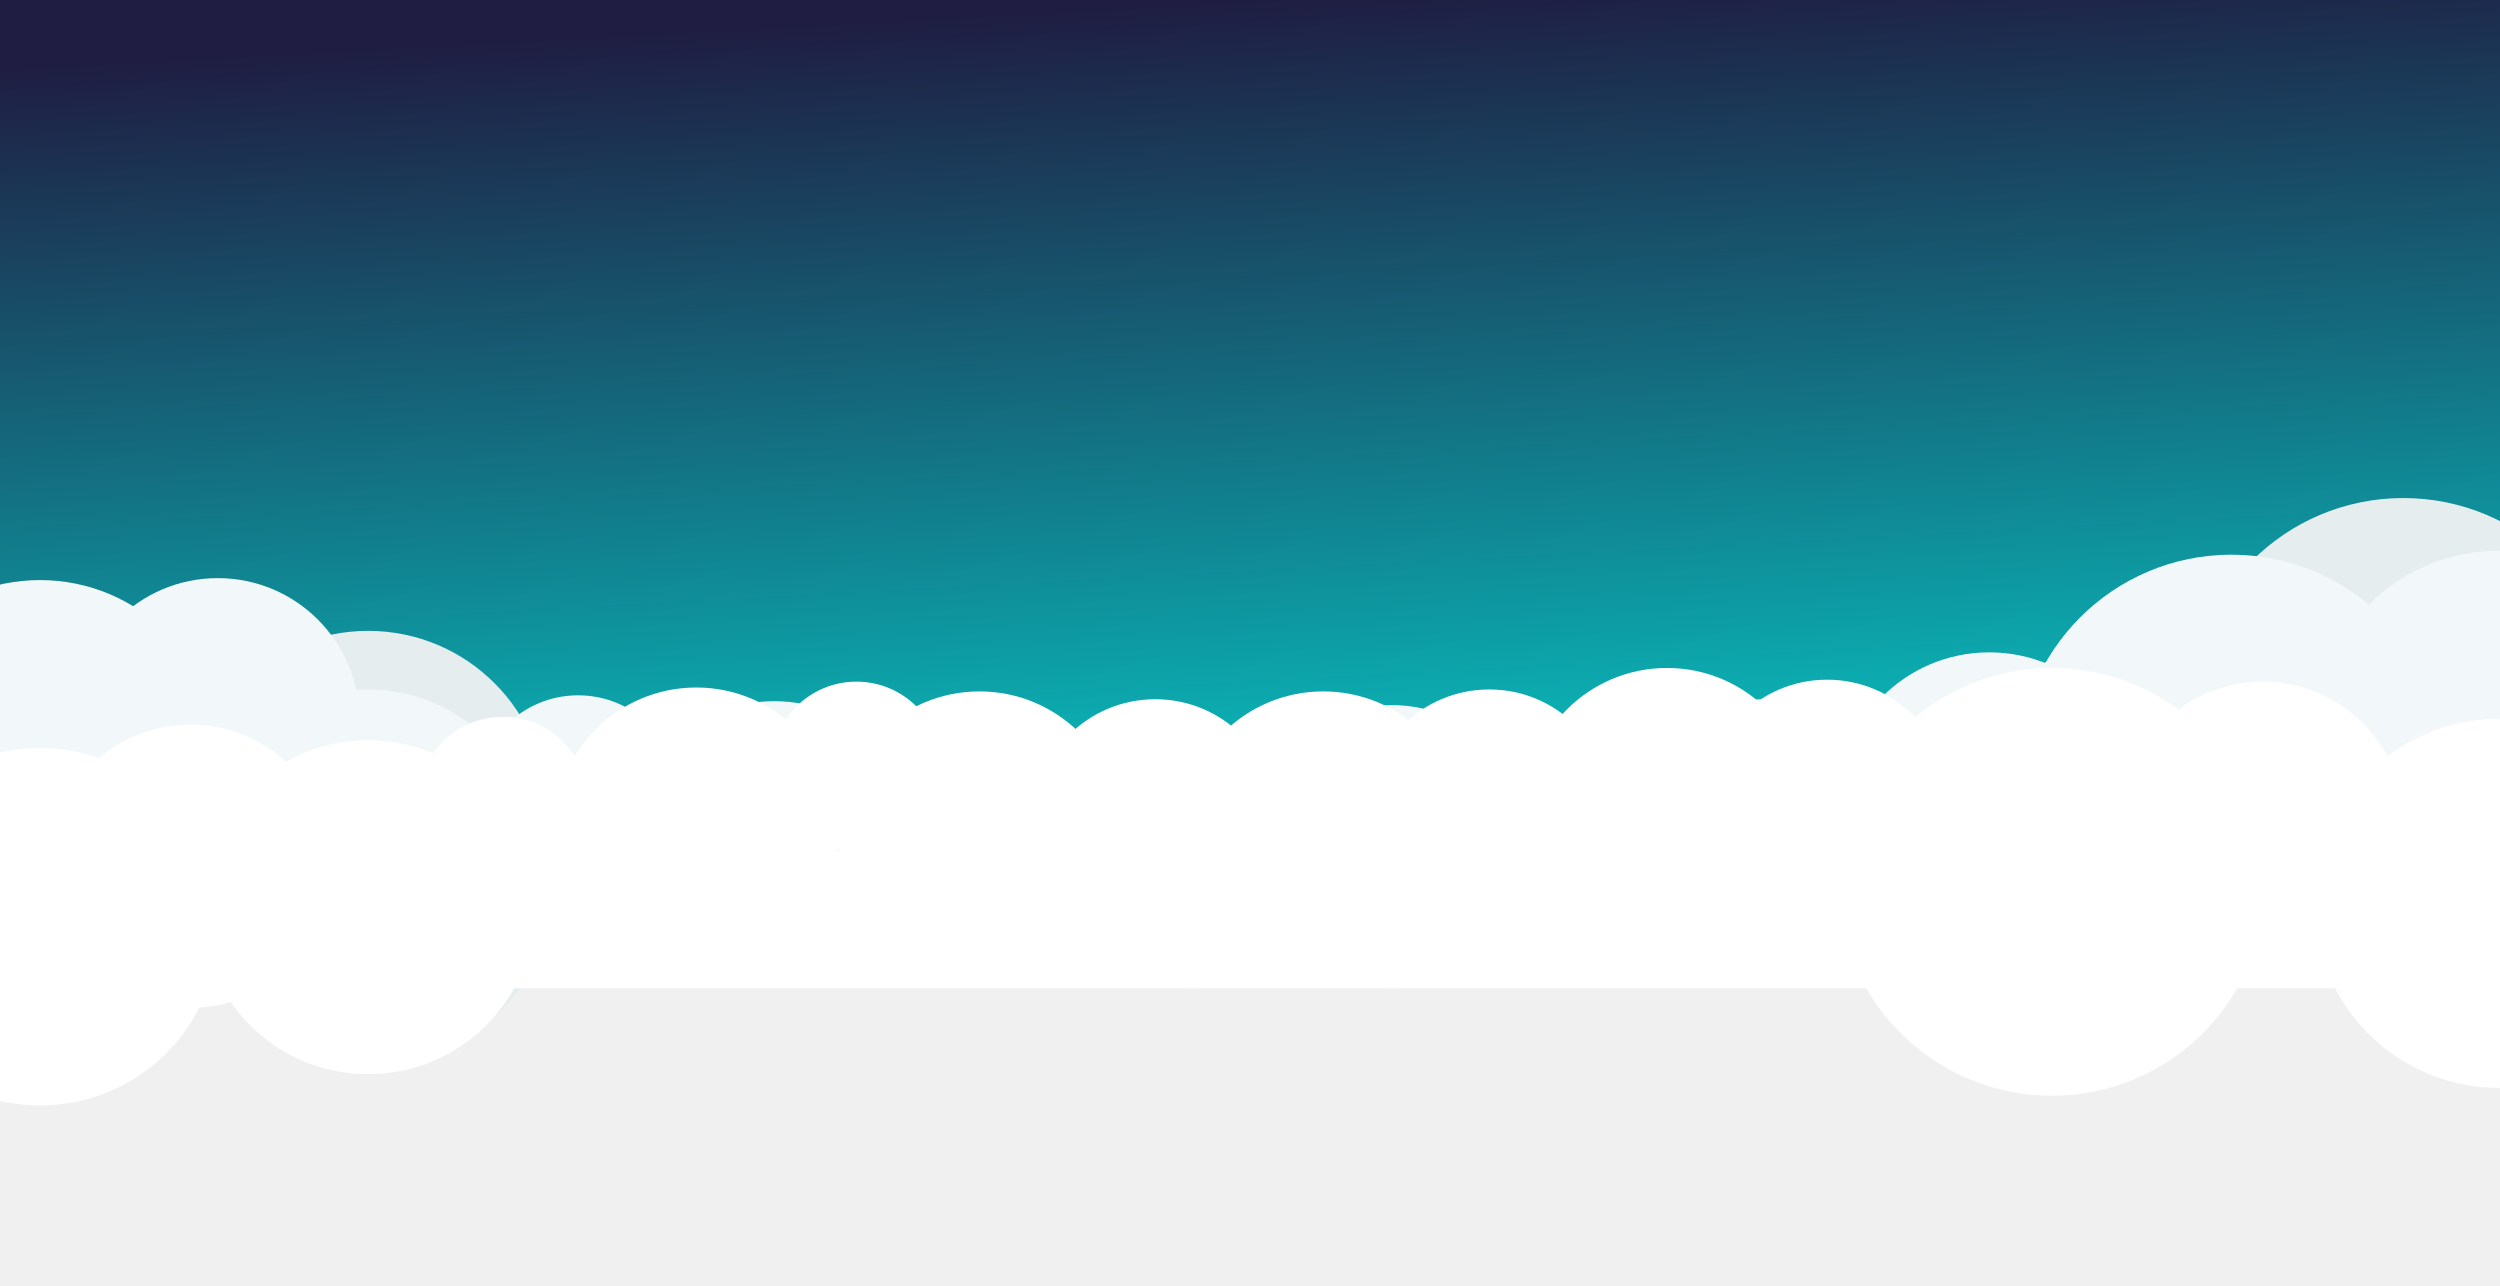
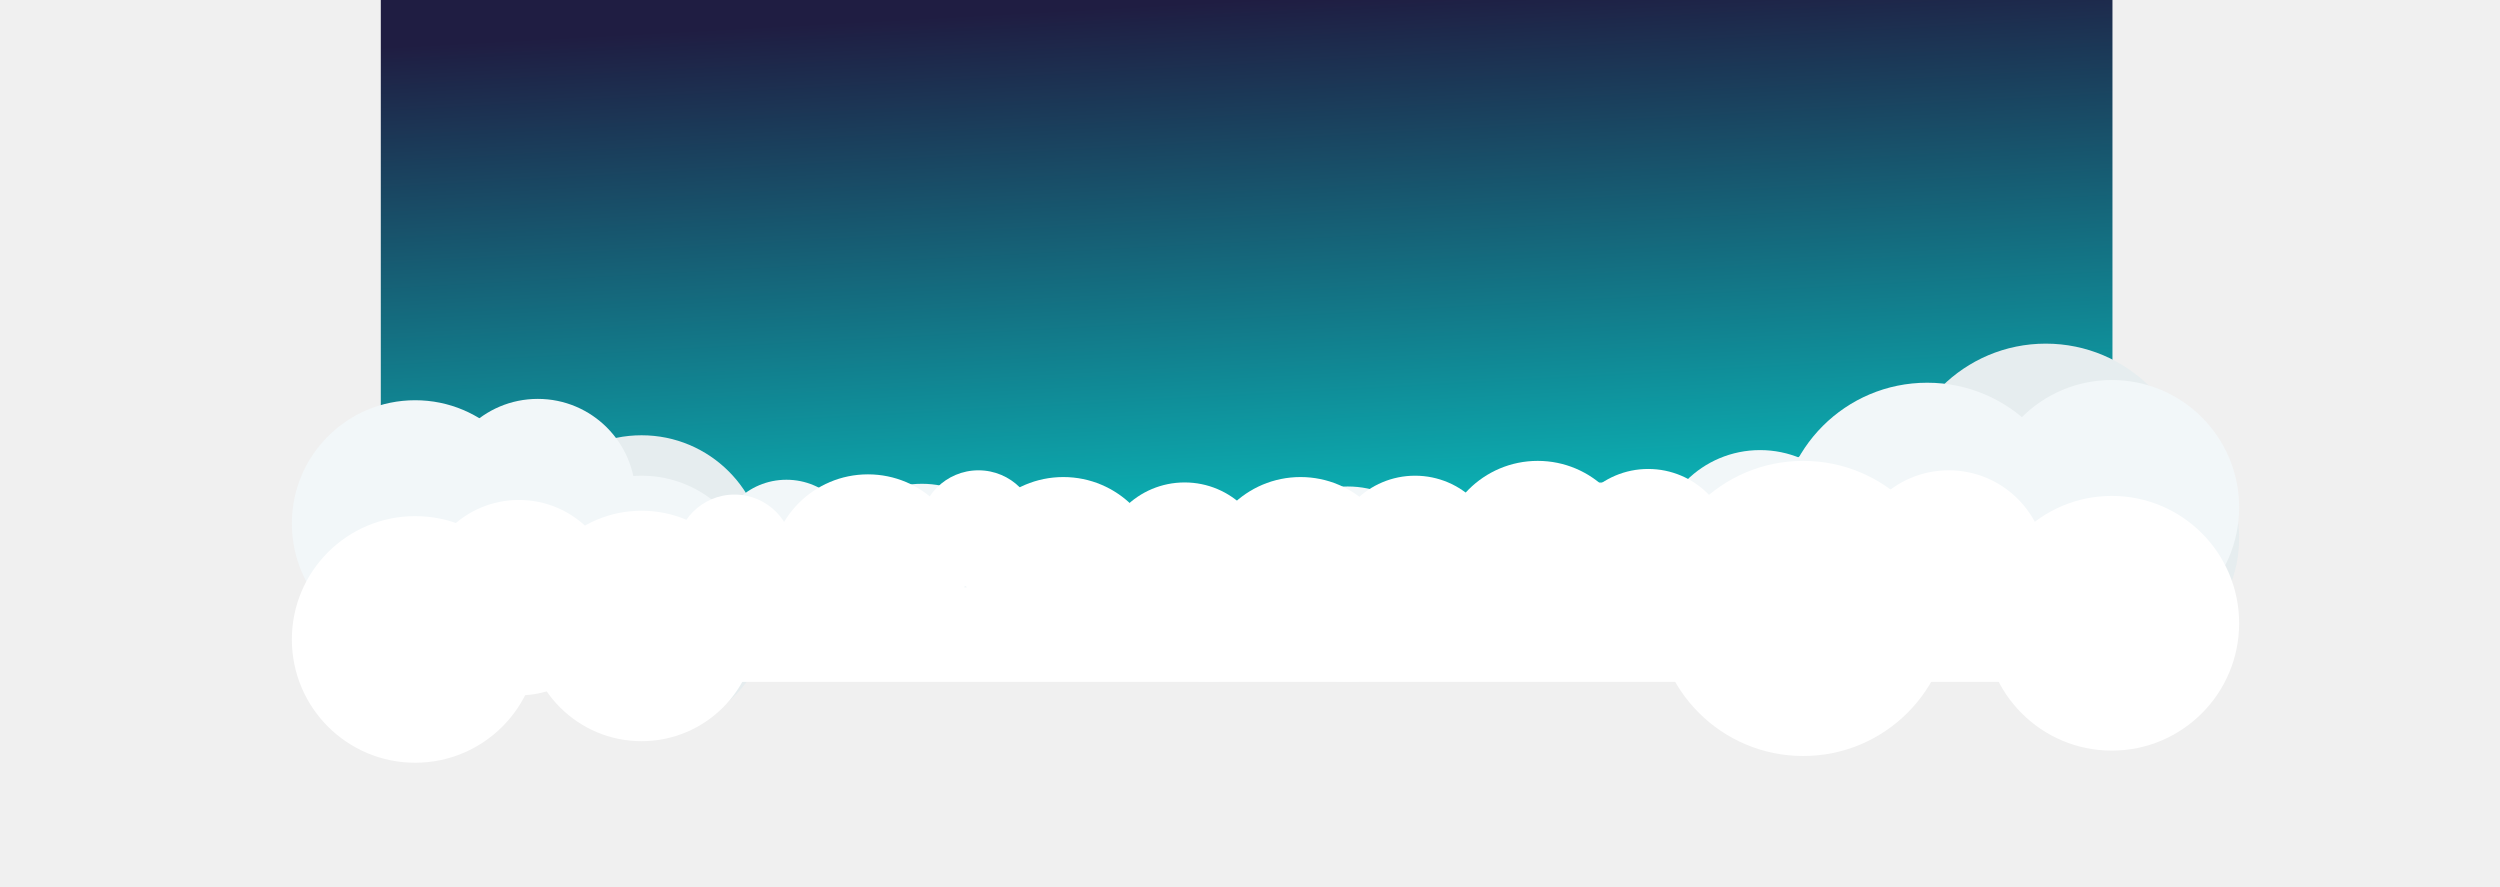
- <svg xmlns="http://www.w3.org/2000/svg" width="1280" height="658" viewBox="0 0 1280 658" fill="none">
+ <svg xmlns="http://www.w3.org/2000/svg" width="1280" height="454" viewBox="0 0 1280 658" fill="none">
  <rect x="-5" width="1285" height="406" fill="url(#paint0_linear)" />
  <circle cx="188.5" cy="414.5" r="91.5" fill="#E6EDEF" />
  <circle cx="111.5" cy="391.5" r="72.5" fill="#E6EDEF" />
  <circle cx="197.5" cy="455.5" r="85.5" fill="#E6EDEF" />
  <circle cx="1230.5" cy="364.5" r="109.5" fill="#E6EDEF" />
  <circle cx="1279.5" cy="399.5" r="94.5" fill="#E6EDEF" />
  <circle cx="1086.5" cy="428.5" r="43.5" fill="#E6EDEF" />
  <circle cx="1085.5" cy="406.5" r="77.5" fill="#E6EDEF" />
  <circle cx="988.5" cy="433.5" r="62.5" fill="#E6EDEF" />
  <circle cx="20.5" cy="388.5" r="91.5" fill="#F2F7F9" />
  <circle cx="111.5" cy="368.5" r="72.5" fill="#F2F7F9" />
  <circle cx="188.5" cy="438.5" r="85.5" fill="#F2F7F9" />
  <circle cx="396.5" cy="431.5" r="72.5" fill="#F2F7F9" />
  <circle cx="712.5" cy="433.5" r="72.5" fill="#F2F7F9" />
  <circle cx="903.5" cy="430.5" r="72.5" fill="#F2F7F9" />
  <circle cx="1142.5" cy="393.5" r="109.5" fill="#F2F7F9" />
  <circle cx="1158.5" cy="425.5" r="72.5" fill="#F2F7F9" />
  <circle cx="1279.5" cy="376.5" r="94.5" fill="#F2F7F9" />
  <circle cx="1086.5" cy="405.5" r="43.5" fill="#F2F7F9" />
  <circle cx="296" cy="408" r="52" fill="#F2F7F9" />
  <circle cx="609.5" cy="443.5" r="62.5" fill="#F2F7F9" />
  <circle cx="1018.5" cy="411.5" r="77.5" fill="#F2F7F9" />
  <circle cx="812.5" cy="441.5" r="62.5" fill="#F2F7F9" />
  <circle cx="20.5" cy="474.5" r="91.5" fill="white" />
  <circle cx="188.5" cy="464.5" r="85.5" fill="white" />
  <circle cx="97.5" cy="443.5" r="72.5" fill="white" />
  <circle cx="356.5" cy="424.5" r="72.5" fill="white" />
  <circle cx="501.5" cy="426.5" r="72.5" fill="white" />
  <circle cx="677.5" cy="426.5" r="72.5" fill="white" />
  <circle cx="853.5" cy="414.5" r="72.5" fill="white" />
  <circle cx="1050.5" cy="451.5" r="109.5" fill="white" />
  <circle cx="1158.5" cy="421.5" r="72.5" fill="white" />
  <circle cx="1279.5" cy="462.5" r="94.5" fill="white" />
  <circle cx="438.5" cy="392.5" r="43.5" fill="white" />
  <circle cx="257.5" cy="410.5" r="43.5" fill="white" />
  <circle cx="591.5" cy="420.5" r="62.5" fill="white" />
  <circle cx="935.5" cy="410.5" r="62.5" fill="white" />
  <circle cx="762.5" cy="415.5" r="62.5" fill="white" />
  <rect y="436" width="1285" height="70" fill="white" />
  <defs>
    <linearGradient id="paint0_linear" x1="637.5" y1="0" x2="669.104" y2="582.618" gradientUnits="userSpaceOnUse">
      <stop stop-color="#1F1D42" />
      <stop offset="1" stop-color="#00FFF0" />
    </linearGradient>
  </defs>
</svg>
